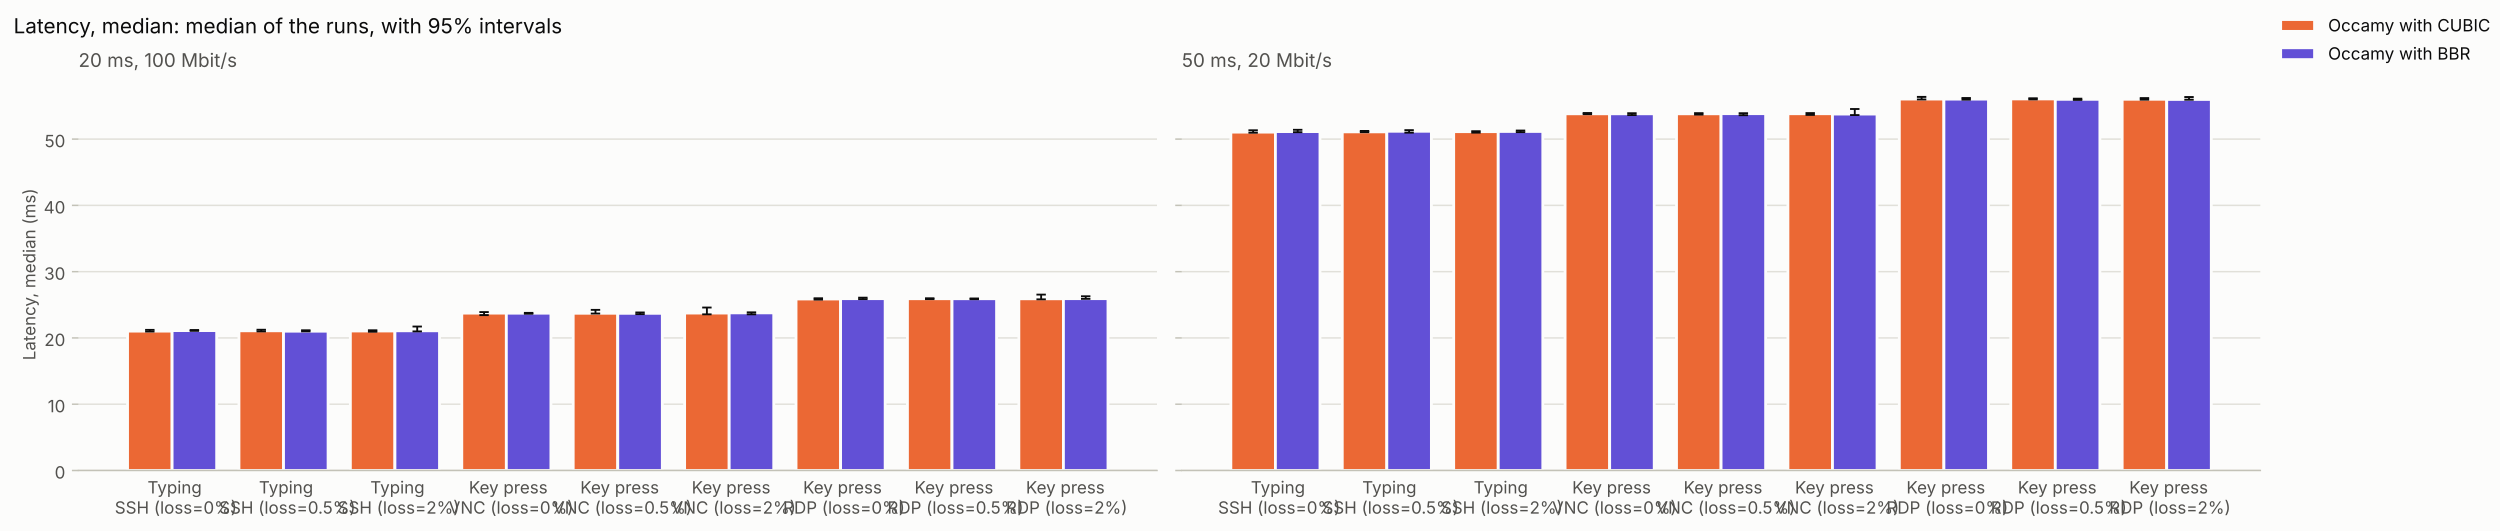
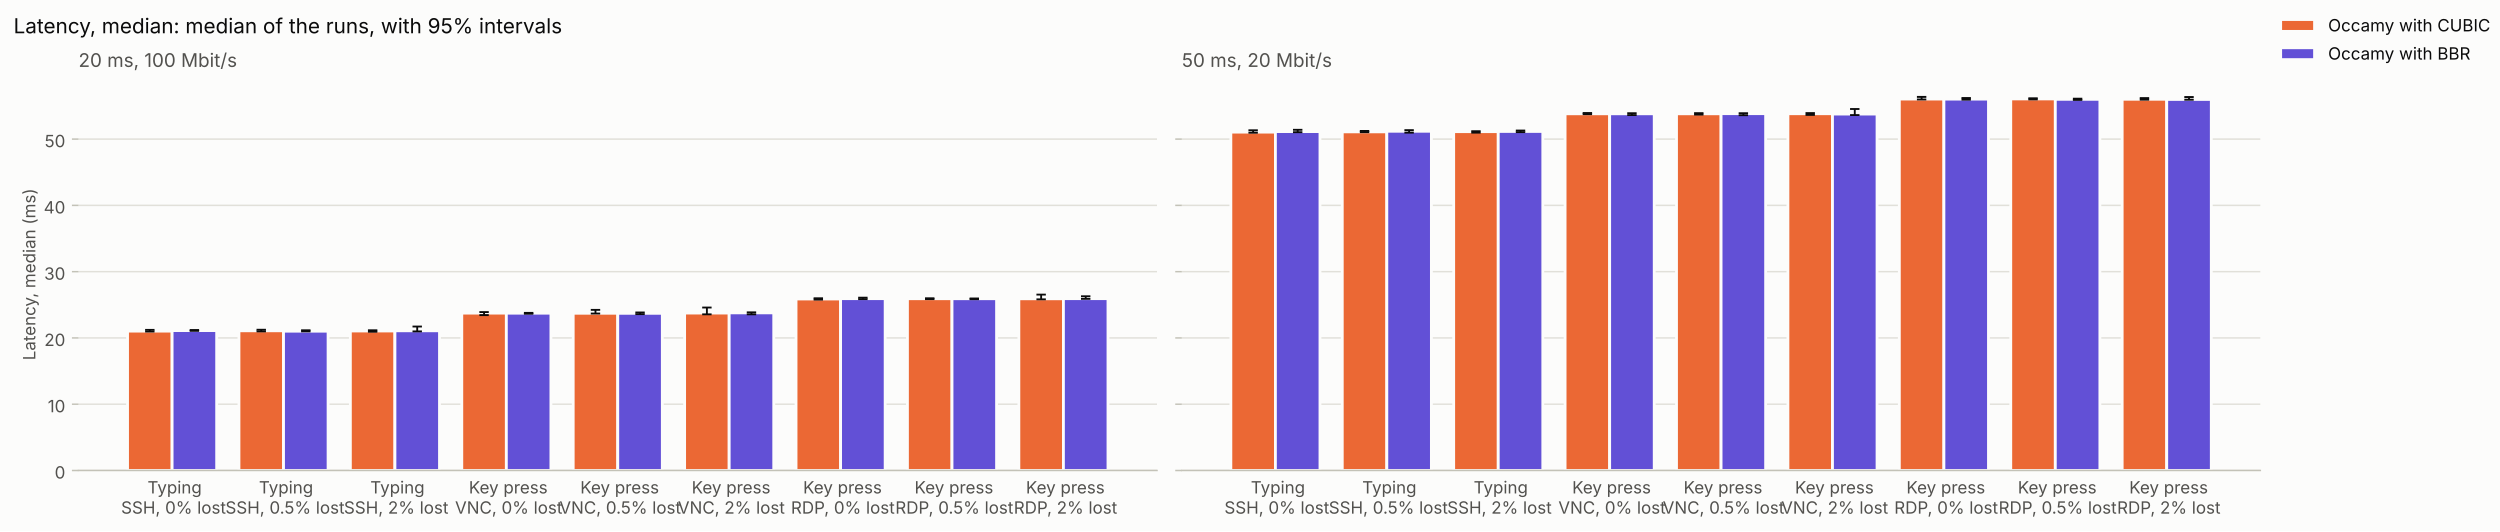
<svg xmlns="http://www.w3.org/2000/svg" xmlns:xlink="http://www.w3.org/1999/xlink" width="1327.5pt" height="282pt" viewBox="0 0 1327.5 282" version="1.1">
  <defs>
    <style type="text/css">*{stroke-linejoin: round; stroke-linecap: butt}</style>
  </defs>
  <g id="figure_1">
    <g id="patch_1">
      <path d="M -0 282  L 1327.5 282  L 1327.5 0  L -0 0  z " style="fill: #fcfcfb" />
    </g>
    <g id="axes_1">
      <g id="patch_2">
        <path d="M 41.692 249.826  L 614.373 249.826  L 614.373 41.535  L 41.692 41.535  z " style="fill: #fcfcfb" />
      </g>
      <g id="matplotlib.axis_1">
        <g id="xtick_1">
          <g id="line2d_1" />
          <g id="text_1">
            <text style="font-size: 9px; font-family: 'Inter', 'Helvetica Neue', 'Arial', 'DejaVu Sans', sans-serif; fill: #52514e" transform="translate(78.30098 262.0195)">Typing</text>
-             <text style="font-size: 9px; font-family: 'Inter', 'Helvetica Neue', 'Arial', 'DejaVu Sans', sans-serif; fill: #52514e" transform="translate(60.94012 272.7565)">SSH (loss=0%)</text>
+             <text style="font-size: 9px; font-family: 'Inter', 'Helvetica Neue', 'Arial', 'DejaVu Sans', sans-serif; fill: #52514e" transform="translate(64.30247 272.7565)">SSH, 0% lost</text>
          </g>
        </g>
        <g id="xtick_2">
          <g id="line2d_2" />
          <g id="text_2">
            <text style="font-size: 9px; font-family: 'Inter', 'Helvetica Neue', 'Arial', 'DejaVu Sans', sans-serif; fill: #52514e" transform="translate(137.4622 262.0195)">Typing</text>
-             <text style="font-size: 9px; font-family: 'Inter', 'Helvetica Neue', 'Arial', 'DejaVu Sans', sans-serif; fill: #52514e" transform="translate(116.3488 272.7565)">SSH (loss=0.5%)</text>
+             <text style="font-size: 9px; font-family: 'Inter', 'Helvetica Neue', 'Arial', 'DejaVu Sans', sans-serif; fill: #52514e" transform="translate(119.7111 272.7565)">SSH, 0.5% lost</text>
          </g>
        </g>
        <g id="xtick_3">
          <g id="line2d_3" />
          <g id="text_3">
            <text style="font-size: 9px; font-family: 'Inter', 'Helvetica Neue', 'Arial', 'DejaVu Sans', sans-serif; fill: #52514e" transform="translate(196.6234 262.0195)">Typing</text>
-             <text style="font-size: 9px; font-family: 'Inter', 'Helvetica Neue', 'Arial', 'DejaVu Sans', sans-serif; fill: #52514e" transform="translate(179.2626 272.7565)">SSH (loss=2%)</text>
+             <text style="font-size: 9px; font-family: 'Inter', 'Helvetica Neue', 'Arial', 'DejaVu Sans', sans-serif; fill: #52514e" transform="translate(182.6249 272.7565)">SSH, 2% lost</text>
          </g>
        </g>
        <g id="xtick_4">
          <g id="line2d_4" />
          <g id="text_4">
            <text style="font-size: 9px; font-family: 'Inter', 'Helvetica Neue', 'Arial', 'DejaVu Sans', sans-serif; fill: #52514e" transform="translate(248.9496 262.0195)">Key press</text>
-             <text style="font-size: 9px; font-family: 'Inter', 'Helvetica Neue', 'Arial', 'DejaVu Sans', sans-serif; fill: #52514e" transform="translate(238.2572 272.7565)">VNC (loss=0%)</text>
+             <text style="font-size: 9px; font-family: 'Inter', 'Helvetica Neue', 'Arial', 'DejaVu Sans', sans-serif; fill: #52514e" transform="translate(241.6195 272.7565)">VNC, 0% lost</text>
          </g>
        </g>
        <g id="xtick_5">
          <g id="line2d_5" />
          <g id="text_5">
            <text style="font-size: 9px; font-family: 'Inter', 'Helvetica Neue', 'Arial', 'DejaVu Sans', sans-serif; fill: #52514e" transform="translate(308.1108 262.0195)">Key press</text>
-             <text style="font-size: 9px; font-family: 'Inter', 'Helvetica Neue', 'Arial', 'DejaVu Sans', sans-serif; fill: #52514e" transform="translate(293.6658 272.7565)">VNC (loss=0.5%)</text>
+             <text style="font-size: 9px; font-family: 'Inter', 'Helvetica Neue', 'Arial', 'DejaVu Sans', sans-serif; fill: #52514e" transform="translate(297.0281 272.7565)">VNC, 0.5% lost</text>
          </g>
        </g>
        <g id="xtick_6">
          <g id="line2d_6" />
          <g id="text_6">
            <text style="font-size: 9px; font-family: 'Inter', 'Helvetica Neue', 'Arial', 'DejaVu Sans', sans-serif; fill: #52514e" transform="translate(367.272 262.0195)">Key press</text>
-             <text style="font-size: 9px; font-family: 'Inter', 'Helvetica Neue', 'Arial', 'DejaVu Sans', sans-serif; fill: #52514e" transform="translate(356.5796 272.7565)">VNC (loss=2%)</text>
+             <text style="font-size: 9px; font-family: 'Inter', 'Helvetica Neue', 'Arial', 'DejaVu Sans', sans-serif; fill: #52514e" transform="translate(359.942 272.7565)">VNC, 2% lost</text>
          </g>
        </g>
        <g id="xtick_7">
          <g id="line2d_7" />
          <g id="text_7">
            <text style="font-size: 9px; font-family: 'Inter', 'Helvetica Neue', 'Arial', 'DejaVu Sans', sans-serif; fill: #52514e" transform="translate(426.4333 262.0195)">Key press</text>
-             <text style="font-size: 9px; font-family: 'Inter', 'Helvetica Neue', 'Arial', 'DejaVu Sans', sans-serif; fill: #52514e" transform="translate(415.8217 272.7565)">RDP (loss=0%)</text>
+             <text style="font-size: 9px; font-family: 'Inter', 'Helvetica Neue', 'Arial', 'DejaVu Sans', sans-serif; fill: #52514e" transform="translate(419.9898 272.7565)">RDP, 0% lost</text>
          </g>
        </g>
        <g id="xtick_8">
          <g id="line2d_8" />
          <g id="text_8">
            <text style="font-size: 9px; font-family: 'Inter', 'Helvetica Neue', 'Arial', 'DejaVu Sans', sans-serif; fill: #52514e" transform="translate(485.5945 262.0195)">Key press</text>
-             <text style="font-size: 9px; font-family: 'Inter', 'Helvetica Neue', 'Arial', 'DejaVu Sans', sans-serif; fill: #52514e" transform="translate(471.2303 272.7565)">RDP (loss=0.5%)</text>
+             <text style="font-size: 9px; font-family: 'Inter', 'Helvetica Neue', 'Arial', 'DejaVu Sans', sans-serif; fill: #52514e" transform="translate(475.3985 272.7565)">RDP, 0.5% lost</text>
          </g>
        </g>
        <g id="xtick_9">
          <g id="line2d_9" />
          <g id="text_9">
            <text style="font-size: 9px; font-family: 'Inter', 'Helvetica Neue', 'Arial', 'DejaVu Sans', sans-serif; fill: #52514e" transform="translate(544.7557 262.0195)">Key press</text>
-             <text style="font-size: 9px; font-family: 'Inter', 'Helvetica Neue', 'Arial', 'DejaVu Sans', sans-serif; fill: #52514e" transform="translate(534.1441 272.7565)">RDP (loss=2%)</text>
+             <text style="font-size: 9px; font-family: 'Inter', 'Helvetica Neue', 'Arial', 'DejaVu Sans', sans-serif; fill: #52514e" transform="translate(538.3123 272.7565)">RDP, 2% lost</text>
          </g>
        </g>
      </g>
      <g id="matplotlib.axis_2">
        <g id="ytick_1">
          <g id="line2d_10">
            <path d="M 41.692 249.826  L 614.373 249.826  " clip-path="url(#p6389ec6986)" style="fill: none; stroke: #e1e0d9; stroke-width: 0.8; stroke-linecap: square" />
          </g>
          <g id="line2d_11">
            <defs>
              <path id="m2011673c38" d="M 0 0  L -3.5 0  " style="stroke: #c3c2b7; stroke-width: 0.8" />
            </defs>
            <g>
              <use xlink:href="#m2011673c38" x="41.692" y="249.826" style="fill: #c3c2b7; stroke: #c3c2b7; stroke-width: 0.8" />
            </g>
          </g>
          <g id="text_10">
            <text style="font-size: 9px; font-family: 'Inter', 'Helvetica Neue', 'Arial', 'DejaVu Sans', sans-serif; text-anchor: end; fill: #52514e" x="34.692" y="254.11" transform="rotate(-0 34.69212 254.1095)">0</text>
          </g>
        </g>
        <g id="ytick_2">
          <g id="line2d_12">
            <path d="M 41.692 214.634  L 614.373 214.634  " clip-path="url(#p6389ec6986)" style="fill: none; stroke: #e1e0d9; stroke-width: 0.8; stroke-linecap: square" />
          </g>
          <g id="line2d_13">
            <g>
              <use xlink:href="#m2011673c38" x="41.692" y="214.634" style="fill: #c3c2b7; stroke: #c3c2b7; stroke-width: 0.8" />
            </g>
          </g>
          <g id="text_11">
            <text style="font-size: 9px; font-family: 'Inter', 'Helvetica Neue', 'Arial', 'DejaVu Sans', sans-serif; text-anchor: end; fill: #52514e" x="34.692" y="218.918" transform="rotate(-0 34.69212 218.9179)">10</text>
          </g>
        </g>
        <g id="ytick_3">
          <g id="line2d_14">
            <path d="M 41.692 179.442  L 614.373 179.442  " clip-path="url(#p6389ec6986)" style="fill: none; stroke: #e1e0d9; stroke-width: 0.8; stroke-linecap: square" />
          </g>
          <g id="line2d_15">
            <g>
              <use xlink:href="#m2011673c38" x="41.692" y="179.442" style="fill: #c3c2b7; stroke: #c3c2b7; stroke-width: 0.8" />
            </g>
          </g>
          <g id="text_12">
            <text style="font-size: 9px; font-family: 'Inter', 'Helvetica Neue', 'Arial', 'DejaVu Sans', sans-serif; text-anchor: end; fill: #52514e" x="34.692" y="183.726" transform="rotate(-0 34.69212 183.7263)">20</text>
          </g>
        </g>
        <g id="ytick_4">
          <g id="line2d_16">
            <path d="M 41.692 144.251  L 614.373 144.251  " clip-path="url(#p6389ec6986)" style="fill: none; stroke: #e1e0d9; stroke-width: 0.8; stroke-linecap: square" />
          </g>
          <g id="line2d_17">
            <g>
              <use xlink:href="#m2011673c38" x="41.692" y="144.251" style="fill: #c3c2b7; stroke: #c3c2b7; stroke-width: 0.8" />
            </g>
          </g>
          <g id="text_13">
            <text style="font-size: 9px; font-family: 'Inter', 'Helvetica Neue', 'Arial', 'DejaVu Sans', sans-serif; text-anchor: end; fill: #52514e" x="34.692" y="148.535" transform="rotate(-0 34.69212 148.5348)">30</text>
          </g>
        </g>
        <g id="ytick_5">
          <g id="line2d_18">
            <path d="M 41.692 109.059  L 614.373 109.059  " clip-path="url(#p6389ec6986)" style="fill: none; stroke: #e1e0d9; stroke-width: 0.8; stroke-linecap: square" />
          </g>
          <g id="line2d_19">
            <g>
              <use xlink:href="#m2011673c38" x="41.692" y="109.059" style="fill: #c3c2b7; stroke: #c3c2b7; stroke-width: 0.8" />
            </g>
          </g>
          <g id="text_14">
            <text style="font-size: 9px; font-family: 'Inter', 'Helvetica Neue', 'Arial', 'DejaVu Sans', sans-serif; text-anchor: end; fill: #52514e" x="34.692" y="113.343" transform="rotate(-0 34.69212 113.3432)">40</text>
          </g>
        </g>
        <g id="ytick_6">
          <g id="line2d_20">
            <path d="M 41.692 73.868  L 614.373 73.868  " clip-path="url(#p6389ec6986)" style="fill: none; stroke: #e1e0d9; stroke-width: 0.8; stroke-linecap: square" />
          </g>
          <g id="line2d_21">
            <g>
              <use xlink:href="#m2011673c38" x="41.692" y="73.868" style="fill: #c3c2b7; stroke: #c3c2b7; stroke-width: 0.8" />
            </g>
          </g>
          <g id="text_15">
            <text style="font-size: 9px; font-family: 'Inter', 'Helvetica Neue', 'Arial', 'DejaVu Sans', sans-serif; text-anchor: end; fill: #52514e" x="34.692" y="78.152" transform="rotate(-0 34.69212 78.15158)">50</text>
          </g>
        </g>
        <g id="text_16">
          <text style="font-size: 9px; font-family: 'Inter', 'Helvetica Neue', 'Arial', 'DejaVu Sans', sans-serif; text-anchor: middle; fill: #52514e" x="18.768" y="145.68" transform="rotate(-90 18.76824 145.6805)">Latency, median (ms)</text>
        </g>
      </g>
      <g id="patch_3">
        <path d="M 67.723 249.826  L 91.388 249.826  L 91.388 175.818  L 67.723 175.818  z " clip-path="url(#p6389ec6986)" style="fill: #eb6834; stroke: #fcfcfb; stroke-width: 1.5; stroke-linejoin: miter" />
      </g>
      <g id="patch_4">
        <path d="M 126.884 249.826  L 150.549 249.826  L 150.549 175.659  L 126.884 175.659  z " clip-path="url(#p6389ec6986)" style="fill: #eb6834; stroke: #fcfcfb; stroke-width: 1.5; stroke-linejoin: miter" />
      </g>
      <g id="patch_5">
        <path d="M 186.046 249.826  L 209.71 249.826  L 209.71 175.738  L 186.046 175.738  z " clip-path="url(#p6389ec6986)" style="fill: #eb6834; stroke: #fcfcfb; stroke-width: 1.5; stroke-linejoin: miter" />
      </g>
      <g id="patch_6">
        <path d="M 245.207 249.826  L 268.871 249.826  L 268.871 166.261  L 245.207 166.261  z " clip-path="url(#p6389ec6986)" style="fill: #eb6834; stroke: #fcfcfb; stroke-width: 1.5; stroke-linejoin: miter" />
      </g>
      <g id="patch_7">
        <path d="M 304.368 249.826  L 328.032 249.826  L 328.032 166.346  L 304.368 166.346  z " clip-path="url(#p6389ec6986)" style="fill: #eb6834; stroke: #fcfcfb; stroke-width: 1.5; stroke-linejoin: miter" />
      </g>
      <g id="patch_8">
        <path d="M 363.529 249.826  L 387.194 249.826  L 387.194 166.217  L 363.529 166.217  z " clip-path="url(#p6389ec6986)" style="fill: #eb6834; stroke: #fcfcfb; stroke-width: 1.5; stroke-linejoin: miter" />
      </g>
      <g id="patch_9">
        <path d="M 422.69 249.826  L 446.355 249.826  L 446.355 158.774  L 422.69 158.774  z " clip-path="url(#p6389ec6986)" style="fill: #eb6834; stroke: #fcfcfb; stroke-width: 1.5; stroke-linejoin: miter" />
      </g>
      <g id="patch_10">
        <path d="M 481.852 249.826  L 505.516 249.826  L 505.516 158.619  L 481.852 158.619  z " clip-path="url(#p6389ec6986)" style="fill: #eb6834; stroke: #fcfcfb; stroke-width: 1.5; stroke-linejoin: miter" />
      </g>
      <g id="patch_11">
        <path d="M 541.013 249.826  L 564.677 249.826  L 564.677 158.648  L 541.013 158.648  z " clip-path="url(#p6389ec6986)" style="fill: #eb6834; stroke: #fcfcfb; stroke-width: 1.5; stroke-linejoin: miter" />
      </g>
      <g id="patch_12">
        <path d="M 91.388 249.826  L 115.052 249.826  L 115.052 175.543  L 91.388 175.543  z " clip-path="url(#p6389ec6986)" style="fill: #6250d6; stroke: #fcfcfb; stroke-width: 1.5; stroke-linejoin: miter" />
      </g>
      <g id="patch_13">
        <path d="M 150.549 249.826  L 174.213 249.826  L 174.213 175.862  L 150.549 175.862  z " clip-path="url(#p6389ec6986)" style="fill: #6250d6; stroke: #fcfcfb; stroke-width: 1.5; stroke-linejoin: miter" />
      </g>
      <g id="patch_14">
        <path d="M 209.71 249.826  L 233.374 249.826  L 233.374 175.649  L 209.71 175.649  z " clip-path="url(#p6389ec6986)" style="fill: #6250d6; stroke: #fcfcfb; stroke-width: 1.5; stroke-linejoin: miter" />
      </g>
      <g id="patch_15">
        <path d="M 268.871 249.826  L 292.536 249.826  L 292.536 166.297  L 268.871 166.297  z " clip-path="url(#p6389ec6986)" style="fill: #6250d6; stroke: #fcfcfb; stroke-width: 1.5; stroke-linejoin: miter" />
      </g>
      <g id="patch_16">
        <path d="M 328.032 249.826  L 351.697 249.826  L 351.697 166.383  L 328.032 166.383  z " clip-path="url(#p6389ec6986)" style="fill: #6250d6; stroke: #fcfcfb; stroke-width: 1.5; stroke-linejoin: miter" />
      </g>
      <g id="patch_17">
        <path d="M 387.194 249.826  L 410.858 249.826  L 410.858 166.121  L 387.194 166.121  z " clip-path="url(#p6389ec6986)" style="fill: #6250d6; stroke: #fcfcfb; stroke-width: 1.5; stroke-linejoin: miter" />
      </g>
      <g id="patch_18">
        <path d="M 446.355 249.826  L 470.019 249.826  L 470.019 158.6  L 446.355 158.6  z " clip-path="url(#p6389ec6986)" style="fill: #6250d6; stroke: #fcfcfb; stroke-width: 1.5; stroke-linejoin: miter" />
      </g>
      <g id="patch_19">
        <path d="M 505.516 249.826  L 529.181 249.826  L 529.181 158.618  L 505.516 158.618  z " clip-path="url(#p6389ec6986)" style="fill: #6250d6; stroke: #fcfcfb; stroke-width: 1.5; stroke-linejoin: miter" />
      </g>
      <g id="patch_20">
        <path d="M 564.677 249.826  L 588.342 249.826  L 588.342 158.579  L 564.677 158.579  z " clip-path="url(#p6389ec6986)" style="fill: #6250d6; stroke: #fcfcfb; stroke-width: 1.5; stroke-linejoin: miter" />
      </g>
      <g id="LineCollection_1">
        <path d="M 79.555 176.043  L 79.555 175.149  " clip-path="url(#p6389ec6986)" style="fill: none; stroke: #0b0b0b" />
        <path d="M 138.717 175.958  L 138.717 175.096  " clip-path="url(#p6389ec6986)" style="fill: none; stroke: #0b0b0b" />
        <path d="M 197.878 176.162  L 197.878 175.374  " clip-path="url(#p6389ec6986)" style="fill: none; stroke: #0b0b0b" />
        <path d="M 257.039 167.319  L 257.039 165.697  " clip-path="url(#p6389ec6986)" style="fill: none; stroke: #0b0b0b" />
        <path d="M 316.2 166.492  L 316.2 164.549  " clip-path="url(#p6389ec6986)" style="fill: none; stroke: #0b0b0b" />
        <path d="M 375.361 166.907  L 375.361 163.296  " clip-path="url(#p6389ec6986)" style="fill: none; stroke: #0b0b0b" />
        <path d="M 434.523 159.066  L 434.523 158.384  " clip-path="url(#p6389ec6986)" style="fill: none; stroke: #0b0b0b" />
        <path d="M 493.684 158.838  L 493.684 158.391  " clip-path="url(#p6389ec6986)" style="fill: none; stroke: #0b0b0b" />
        <path d="M 552.845 158.933  L 552.845 156.424  " clip-path="url(#p6389ec6986)" style="fill: none; stroke: #0b0b0b" />
      </g>
      <g id="line2d_22">
        <defs>
          <path id="m26b98d7af4" d="M 2.5 0  L -2.5 -0  " style="stroke: #0b0b0b" />
        </defs>
        <g clip-path="url(#p6389ec6986)">
          <use xlink:href="#m26b98d7af4" x="79.555" y="176.043" style="fill: #1f77b4; stroke: #0b0b0b" />
          <use xlink:href="#m26b98d7af4" x="138.717" y="175.958" style="fill: #1f77b4; stroke: #0b0b0b" />
          <use xlink:href="#m26b98d7af4" x="197.878" y="176.162" style="fill: #1f77b4; stroke: #0b0b0b" />
          <use xlink:href="#m26b98d7af4" x="257.039" y="167.319" style="fill: #1f77b4; stroke: #0b0b0b" />
          <use xlink:href="#m26b98d7af4" x="316.2" y="166.492" style="fill: #1f77b4; stroke: #0b0b0b" />
          <use xlink:href="#m26b98d7af4" x="375.361" y="166.907" style="fill: #1f77b4; stroke: #0b0b0b" />
          <use xlink:href="#m26b98d7af4" x="434.523" y="159.066" style="fill: #1f77b4; stroke: #0b0b0b" />
          <use xlink:href="#m26b98d7af4" x="493.684" y="158.838" style="fill: #1f77b4; stroke: #0b0b0b" />
          <use xlink:href="#m26b98d7af4" x="552.845" y="158.933" style="fill: #1f77b4; stroke: #0b0b0b" />
        </g>
      </g>
      <g id="line2d_23">
        <g clip-path="url(#p6389ec6986)">
          <use xlink:href="#m26b98d7af4" x="79.555" y="175.149" style="fill: #1f77b4; stroke: #0b0b0b" />
          <use xlink:href="#m26b98d7af4" x="138.717" y="175.096" style="fill: #1f77b4; stroke: #0b0b0b" />
          <use xlink:href="#m26b98d7af4" x="197.878" y="175.374" style="fill: #1f77b4; stroke: #0b0b0b" />
          <use xlink:href="#m26b98d7af4" x="257.039" y="165.697" style="fill: #1f77b4; stroke: #0b0b0b" />
          <use xlink:href="#m26b98d7af4" x="316.2" y="164.549" style="fill: #1f77b4; stroke: #0b0b0b" />
          <use xlink:href="#m26b98d7af4" x="375.361" y="163.296" style="fill: #1f77b4; stroke: #0b0b0b" />
          <use xlink:href="#m26b98d7af4" x="434.523" y="158.384" style="fill: #1f77b4; stroke: #0b0b0b" />
          <use xlink:href="#m26b98d7af4" x="493.684" y="158.391" style="fill: #1f77b4; stroke: #0b0b0b" />
          <use xlink:href="#m26b98d7af4" x="552.845" y="156.424" style="fill: #1f77b4; stroke: #0b0b0b" />
        </g>
      </g>
      <g id="LineCollection_2">
        <path d="M 103.22 175.698  L 103.22 175.24  " clip-path="url(#p6389ec6986)" style="fill: none; stroke: #0b0b0b" />
        <path d="M 162.381 175.979  L 162.381 175.371  " clip-path="url(#p6389ec6986)" style="fill: none; stroke: #0b0b0b" />
        <path d="M 221.542 175.976  L 221.542 173.393  " clip-path="url(#p6389ec6986)" style="fill: none; stroke: #0b0b0b" />
        <path d="M 280.703 166.601  L 280.703 166.119  " clip-path="url(#p6389ec6986)" style="fill: none; stroke: #0b0b0b" />
        <path d="M 339.865 166.805  L 339.865 165.908  " clip-path="url(#p6389ec6986)" style="fill: none; stroke: #0b0b0b" />
        <path d="M 399.026 166.914  L 399.026 165.869  " clip-path="url(#p6389ec6986)" style="fill: none; stroke: #0b0b0b" />
        <path d="M 458.187 158.852  L 458.187 158.074  " clip-path="url(#p6389ec6986)" style="fill: none; stroke: #0b0b0b" />
        <path d="M 517.348 158.862  L 517.348 158.472  " clip-path="url(#p6389ec6986)" style="fill: none; stroke: #0b0b0b" />
        <path d="M 576.51 158.711  L 576.51 157.328  " clip-path="url(#p6389ec6986)" style="fill: none; stroke: #0b0b0b" />
      </g>
      <g id="line2d_24">
        <g clip-path="url(#p6389ec6986)">
          <use xlink:href="#m26b98d7af4" x="103.22" y="175.698" style="fill: #1f77b4; stroke: #0b0b0b" />
          <use xlink:href="#m26b98d7af4" x="162.381" y="175.979" style="fill: #1f77b4; stroke: #0b0b0b" />
          <use xlink:href="#m26b98d7af4" x="221.542" y="175.976" style="fill: #1f77b4; stroke: #0b0b0b" />
          <use xlink:href="#m26b98d7af4" x="280.703" y="166.601" style="fill: #1f77b4; stroke: #0b0b0b" />
          <use xlink:href="#m26b98d7af4" x="339.865" y="166.805" style="fill: #1f77b4; stroke: #0b0b0b" />
          <use xlink:href="#m26b98d7af4" x="399.026" y="166.914" style="fill: #1f77b4; stroke: #0b0b0b" />
          <use xlink:href="#m26b98d7af4" x="458.187" y="158.852" style="fill: #1f77b4; stroke: #0b0b0b" />
          <use xlink:href="#m26b98d7af4" x="517.348" y="158.862" style="fill: #1f77b4; stroke: #0b0b0b" />
          <use xlink:href="#m26b98d7af4" x="576.51" y="158.711" style="fill: #1f77b4; stroke: #0b0b0b" />
        </g>
      </g>
      <g id="line2d_25">
        <g clip-path="url(#p6389ec6986)">
          <use xlink:href="#m26b98d7af4" x="103.22" y="175.24" style="fill: #1f77b4; stroke: #0b0b0b" />
          <use xlink:href="#m26b98d7af4" x="162.381" y="175.371" style="fill: #1f77b4; stroke: #0b0b0b" />
          <use xlink:href="#m26b98d7af4" x="221.542" y="173.393" style="fill: #1f77b4; stroke: #0b0b0b" />
          <use xlink:href="#m26b98d7af4" x="280.703" y="166.119" style="fill: #1f77b4; stroke: #0b0b0b" />
          <use xlink:href="#m26b98d7af4" x="339.865" y="165.908" style="fill: #1f77b4; stroke: #0b0b0b" />
          <use xlink:href="#m26b98d7af4" x="399.026" y="165.869" style="fill: #1f77b4; stroke: #0b0b0b" />
          <use xlink:href="#m26b98d7af4" x="458.187" y="158.074" style="fill: #1f77b4; stroke: #0b0b0b" />
          <use xlink:href="#m26b98d7af4" x="517.348" y="158.472" style="fill: #1f77b4; stroke: #0b0b0b" />
          <use xlink:href="#m26b98d7af4" x="576.51" y="157.328" style="fill: #1f77b4; stroke: #0b0b0b" />
        </g>
      </g>
      <g id="patch_21">
        <path d="M 41.692 249.826  L 614.373 249.826  " style="fill: none; stroke: #c3c2b7; stroke-width: 0.8; stroke-linejoin: miter; stroke-linecap: square" />
      </g>
      <g id="text_17">
        <text style="font-size: 10px; font-family: 'Inter', 'Helvetica Neue', 'Arial', 'DejaVu Sans', sans-serif; text-anchor: start; fill: #52514e" x="41.692" y="35.535" transform="rotate(-0 41.69212 35.53548)">20 ms, 100 Mbit/s</text>
      </g>
    </g>
    <g id="axes_2">
      <g id="patch_22">
        <path d="M 627.549 249.826  L 1200.229 249.826  L 1200.229 41.535  L 627.549 41.535  z " style="fill: #fcfcfb" />
      </g>
      <g id="matplotlib.axis_3">
        <g id="xtick_10">
          <g id="line2d_26" />
          <g id="text_18">
            <text style="font-size: 9px; font-family: 'Inter', 'Helvetica Neue', 'Arial', 'DejaVu Sans', sans-serif; fill: #52514e" transform="translate(664.1576 262.0195)">Typing</text>
-             <text style="font-size: 9px; font-family: 'Inter', 'Helvetica Neue', 'Arial', 'DejaVu Sans', sans-serif; fill: #52514e" transform="translate(646.7968 272.7565)">SSH (loss=0%)</text>
+             <text style="font-size: 9px; font-family: 'Inter', 'Helvetica Neue', 'Arial', 'DejaVu Sans', sans-serif; fill: #52514e" transform="translate(650.1591 272.7565)">SSH, 0% lost</text>
          </g>
        </g>
        <g id="xtick_11">
          <g id="line2d_27" />
          <g id="text_19">
            <text style="font-size: 9px; font-family: 'Inter', 'Helvetica Neue', 'Arial', 'DejaVu Sans', sans-serif; fill: #52514e" transform="translate(723.3189 262.0195)">Typing</text>
-             <text style="font-size: 9px; font-family: 'Inter', 'Helvetica Neue', 'Arial', 'DejaVu Sans', sans-serif; fill: #52514e" transform="translate(702.2054 272.7565)">SSH (loss=0.5%)</text>
+             <text style="font-size: 9px; font-family: 'Inter', 'Helvetica Neue', 'Arial', 'DejaVu Sans', sans-serif; fill: #52514e" transform="translate(705.5678 272.7565)">SSH, 0.5% lost</text>
          </g>
        </g>
        <g id="xtick_12">
          <g id="line2d_28" />
          <g id="text_20">
            <text style="font-size: 9px; font-family: 'Inter', 'Helvetica Neue', 'Arial', 'DejaVu Sans', sans-serif; fill: #52514e" transform="translate(782.4801 262.0195)">Typing</text>
-             <text style="font-size: 9px; font-family: 'Inter', 'Helvetica Neue', 'Arial', 'DejaVu Sans', sans-serif; fill: #52514e" transform="translate(765.1192 272.7565)">SSH (loss=2%)</text>
+             <text style="font-size: 9px; font-family: 'Inter', 'Helvetica Neue', 'Arial', 'DejaVu Sans', sans-serif; fill: #52514e" transform="translate(768.4816 272.7565)">SSH, 2% lost</text>
          </g>
        </g>
        <g id="xtick_13">
          <g id="line2d_29" />
          <g id="text_21">
            <text style="font-size: 9px; font-family: 'Inter', 'Helvetica Neue', 'Arial', 'DejaVu Sans', sans-serif; fill: #52514e" transform="translate(834.8062 262.0195)">Key press</text>
-             <text style="font-size: 9px; font-family: 'Inter', 'Helvetica Neue', 'Arial', 'DejaVu Sans', sans-serif; fill: #52514e" transform="translate(824.1138 272.7565)">VNC (loss=0%)</text>
+             <text style="font-size: 9px; font-family: 'Inter', 'Helvetica Neue', 'Arial', 'DejaVu Sans', sans-serif; fill: #52514e" transform="translate(827.4762 272.7565)">VNC, 0% lost</text>
          </g>
        </g>
        <g id="xtick_14">
          <g id="line2d_30" />
          <g id="text_22">
            <text style="font-size: 9px; font-family: 'Inter', 'Helvetica Neue', 'Arial', 'DejaVu Sans', sans-serif; fill: #52514e" transform="translate(893.9675 262.0195)">Key press</text>
-             <text style="font-size: 9px; font-family: 'Inter', 'Helvetica Neue', 'Arial', 'DejaVu Sans', sans-serif; fill: #52514e" transform="translate(879.5225 272.7565)">VNC (loss=0.5%)</text>
+             <text style="font-size: 9px; font-family: 'Inter', 'Helvetica Neue', 'Arial', 'DejaVu Sans', sans-serif; fill: #52514e" transform="translate(882.8848 272.7565)">VNC, 0.5% lost</text>
          </g>
        </g>
        <g id="xtick_15">
          <g id="line2d_31" />
          <g id="text_23">
            <text style="font-size: 9px; font-family: 'Inter', 'Helvetica Neue', 'Arial', 'DejaVu Sans', sans-serif; fill: #52514e" transform="translate(953.1287 262.0195)">Key press</text>
-             <text style="font-size: 9px; font-family: 'Inter', 'Helvetica Neue', 'Arial', 'DejaVu Sans', sans-serif; fill: #52514e" transform="translate(942.4363 272.7565)">VNC (loss=2%)</text>
+             <text style="font-size: 9px; font-family: 'Inter', 'Helvetica Neue', 'Arial', 'DejaVu Sans', sans-serif; fill: #52514e" transform="translate(945.7986 272.7565)">VNC, 2% lost</text>
          </g>
        </g>
        <g id="xtick_16">
          <g id="line2d_32" />
          <g id="text_24">
            <text style="font-size: 9px; font-family: 'Inter', 'Helvetica Neue', 'Arial', 'DejaVu Sans', sans-serif; fill: #52514e" transform="translate(1012.29 262.0195)">Key press</text>
-             <text style="font-size: 9px; font-family: 'Inter', 'Helvetica Neue', 'Arial', 'DejaVu Sans', sans-serif; fill: #52514e" transform="translate(1001.678 272.7565)">RDP (loss=0%)</text>
+             <text style="font-size: 9px; font-family: 'Inter', 'Helvetica Neue', 'Arial', 'DejaVu Sans', sans-serif; fill: #52514e" transform="translate(1005.846 272.7565)">RDP, 0% lost</text>
          </g>
        </g>
        <g id="xtick_17">
          <g id="line2d_33" />
          <g id="text_25">
            <text style="font-size: 9px; font-family: 'Inter', 'Helvetica Neue', 'Arial', 'DejaVu Sans', sans-serif; fill: #52514e" transform="translate(1071.451 262.0195)">Key press</text>
-             <text style="font-size: 9px; font-family: 'Inter', 'Helvetica Neue', 'Arial', 'DejaVu Sans', sans-serif; fill: #52514e" transform="translate(1057.087 272.7565)">RDP (loss=0.5%)</text>
+             <text style="font-size: 9px; font-family: 'Inter', 'Helvetica Neue', 'Arial', 'DejaVu Sans', sans-serif; fill: #52514e" transform="translate(1061.255 272.7565)">RDP, 0.5% lost</text>
          </g>
        </g>
        <g id="xtick_18">
          <g id="line2d_34" />
          <g id="text_26">
            <text style="font-size: 9px; font-family: 'Inter', 'Helvetica Neue', 'Arial', 'DejaVu Sans', sans-serif; fill: #52514e" transform="translate(1130.612 262.0195)">Key press</text>
-             <text style="font-size: 9px; font-family: 'Inter', 'Helvetica Neue', 'Arial', 'DejaVu Sans', sans-serif; fill: #52514e" transform="translate(1120.001 272.7565)">RDP (loss=2%)</text>
+             <text style="font-size: 9px; font-family: 'Inter', 'Helvetica Neue', 'Arial', 'DejaVu Sans', sans-serif; fill: #52514e" transform="translate(1124.169 272.7565)">RDP, 2% lost</text>
          </g>
        </g>
      </g>
      <g id="matplotlib.axis_4">
        <g id="ytick_7">
          <g id="line2d_35">
            <path d="M 627.549 249.826  L 1200.229 249.826  " clip-path="url(#p70ec94f7e2)" style="fill: none; stroke: #e1e0d9; stroke-width: 0.8; stroke-linecap: square" />
          </g>
          <g id="line2d_36">
            <g>
              <use xlink:href="#m2011673c38" x="627.549" y="249.826" style="fill: #c3c2b7; stroke: #c3c2b7; stroke-width: 0.8" />
            </g>
          </g>
        </g>
        <g id="ytick_8">
          <g id="line2d_37">
            <path d="M 627.549 214.634  L 1200.229 214.634  " clip-path="url(#p70ec94f7e2)" style="fill: none; stroke: #e1e0d9; stroke-width: 0.8; stroke-linecap: square" />
          </g>
          <g id="line2d_38">
            <g>
              <use xlink:href="#m2011673c38" x="627.549" y="214.634" style="fill: #c3c2b7; stroke: #c3c2b7; stroke-width: 0.8" />
            </g>
          </g>
        </g>
        <g id="ytick_9">
          <g id="line2d_39">
            <path d="M 627.549 179.442  L 1200.229 179.442  " clip-path="url(#p70ec94f7e2)" style="fill: none; stroke: #e1e0d9; stroke-width: 0.8; stroke-linecap: square" />
          </g>
          <g id="line2d_40">
            <g>
              <use xlink:href="#m2011673c38" x="627.549" y="179.442" style="fill: #c3c2b7; stroke: #c3c2b7; stroke-width: 0.8" />
            </g>
          </g>
        </g>
        <g id="ytick_10">
          <g id="line2d_41">
            <path d="M 627.549 144.251  L 1200.229 144.251  " clip-path="url(#p70ec94f7e2)" style="fill: none; stroke: #e1e0d9; stroke-width: 0.8; stroke-linecap: square" />
          </g>
          <g id="line2d_42">
            <g>
              <use xlink:href="#m2011673c38" x="627.549" y="144.251" style="fill: #c3c2b7; stroke: #c3c2b7; stroke-width: 0.8" />
            </g>
          </g>
        </g>
        <g id="ytick_11">
          <g id="line2d_43">
            <path d="M 627.549 109.059  L 1200.229 109.059  " clip-path="url(#p70ec94f7e2)" style="fill: none; stroke: #e1e0d9; stroke-width: 0.8; stroke-linecap: square" />
          </g>
          <g id="line2d_44">
            <g>
              <use xlink:href="#m2011673c38" x="627.549" y="109.059" style="fill: #c3c2b7; stroke: #c3c2b7; stroke-width: 0.8" />
            </g>
          </g>
        </g>
        <g id="ytick_12">
          <g id="line2d_45">
            <path d="M 627.549 73.868  L 1200.229 73.868  " clip-path="url(#p70ec94f7e2)" style="fill: none; stroke: #e1e0d9; stroke-width: 0.8; stroke-linecap: square" />
          </g>
          <g id="line2d_46">
            <g>
              <use xlink:href="#m2011673c38" x="627.549" y="73.868" style="fill: #c3c2b7; stroke: #c3c2b7; stroke-width: 0.8" />
            </g>
          </g>
        </g>
      </g>
      <g id="patch_23">
        <path d="M 653.58 249.826  L 677.244 249.826  L 677.244 70.158  L 653.58 70.158  z " clip-path="url(#p70ec94f7e2)" style="fill: #eb6834; stroke: #fcfcfb; stroke-width: 1.5; stroke-linejoin: miter" />
      </g>
      <g id="patch_24">
        <path d="M 712.741 249.826  L 736.405 249.826  L 736.405 70.028  L 712.741 70.028  z " clip-path="url(#p70ec94f7e2)" style="fill: #eb6834; stroke: #fcfcfb; stroke-width: 1.5; stroke-linejoin: miter" />
      </g>
      <g id="patch_25">
        <path d="M 771.902 249.826  L 795.567 249.826  L 795.567 69.907  L 771.902 69.907  z " clip-path="url(#p70ec94f7e2)" style="fill: #eb6834; stroke: #fcfcfb; stroke-width: 1.5; stroke-linejoin: miter" />
      </g>
      <g id="patch_26">
        <path d="M 831.063 249.826  L 854.728 249.826  L 854.728 60.421  L 831.063 60.421  z " clip-path="url(#p70ec94f7e2)" style="fill: #eb6834; stroke: #fcfcfb; stroke-width: 1.5; stroke-linejoin: miter" />
      </g>
      <g id="patch_27">
        <path d="M 890.225 249.826  L 913.889 249.826  L 913.889 60.435  L 890.225 60.435  z " clip-path="url(#p70ec94f7e2)" style="fill: #eb6834; stroke: #fcfcfb; stroke-width: 1.5; stroke-linejoin: miter" />
      </g>
      <g id="patch_28">
        <path d="M 949.386 249.826  L 973.05 249.826  L 973.05 60.375  L 949.386 60.375  z " clip-path="url(#p70ec94f7e2)" style="fill: #eb6834; stroke: #fcfcfb; stroke-width: 1.5; stroke-linejoin: miter" />
      </g>
      <g id="patch_29">
        <path d="M 1008.547 249.826  L 1032.212 249.826  L 1032.212 52.605  L 1008.547 52.605  z " clip-path="url(#p70ec94f7e2)" style="fill: #eb6834; stroke: #fcfcfb; stroke-width: 1.5; stroke-linejoin: miter" />
      </g>
      <g id="patch_30">
        <path d="M 1067.708 249.826  L 1091.373 249.826  L 1091.373 52.526  L 1067.708 52.526  z " clip-path="url(#p70ec94f7e2)" style="fill: #eb6834; stroke: #fcfcfb; stroke-width: 1.5; stroke-linejoin: miter" />
      </g>
      <g id="patch_31">
        <path d="M 1126.87 249.826  L 1150.534 249.826  L 1150.534 52.716  L 1126.87 52.716  z " clip-path="url(#p70ec94f7e2)" style="fill: #eb6834; stroke: #fcfcfb; stroke-width: 1.5; stroke-linejoin: miter" />
      </g>
      <g id="patch_32">
        <path d="M 677.244 249.826  L 700.909 249.826  L 700.909 69.87  L 677.244 69.87  z " clip-path="url(#p70ec94f7e2)" style="fill: #6250d6; stroke: #fcfcfb; stroke-width: 1.5; stroke-linejoin: miter" />
      </g>
      <g id="patch_33">
        <path d="M 736.405 249.826  L 760.07 249.826  L 760.07 69.704  L 736.405 69.704  z " clip-path="url(#p70ec94f7e2)" style="fill: #6250d6; stroke: #fcfcfb; stroke-width: 1.5; stroke-linejoin: miter" />
      </g>
      <g id="patch_34">
        <path d="M 795.567 249.826  L 819.231 249.826  L 819.231 69.799  L 795.567 69.799  z " clip-path="url(#p70ec94f7e2)" style="fill: #6250d6; stroke: #fcfcfb; stroke-width: 1.5; stroke-linejoin: miter" />
      </g>
      <g id="patch_35">
        <path d="M 854.728 249.826  L 878.392 249.826  L 878.392 60.407  L 854.728 60.407  z " clip-path="url(#p70ec94f7e2)" style="fill: #6250d6; stroke: #fcfcfb; stroke-width: 1.5; stroke-linejoin: miter" />
      </g>
      <g id="patch_36">
        <path d="M 913.889 249.826  L 937.554 249.826  L 937.554 60.363  L 913.889 60.363  z " clip-path="url(#p70ec94f7e2)" style="fill: #6250d6; stroke: #fcfcfb; stroke-width: 1.5; stroke-linejoin: miter" />
      </g>
      <g id="patch_37">
        <path d="M 973.05 249.826  L 996.715 249.826  L 996.715 60.574  L 973.05 60.574  z " clip-path="url(#p70ec94f7e2)" style="fill: #6250d6; stroke: #fcfcfb; stroke-width: 1.5; stroke-linejoin: miter" />
      </g>
      <g id="patch_38">
        <path d="M 1032.212 249.826  L 1055.876 249.826  L 1055.876 52.645  L 1032.212 52.645  z " clip-path="url(#p70ec94f7e2)" style="fill: #6250d6; stroke: #fcfcfb; stroke-width: 1.5; stroke-linejoin: miter" />
      </g>
      <g id="patch_39">
        <path d="M 1091.373 249.826  L 1115.037 249.826  L 1115.037 52.723  L 1091.373 52.723  z " clip-path="url(#p70ec94f7e2)" style="fill: #6250d6; stroke: #fcfcfb; stroke-width: 1.5; stroke-linejoin: miter" />
      </g>
      <g id="patch_40">
        <path d="M 1150.534 249.826  L 1174.198 249.826  L 1174.198 52.793  L 1150.534 52.793  z " clip-path="url(#p70ec94f7e2)" style="fill: #6250d6; stroke: #fcfcfb; stroke-width: 1.5; stroke-linejoin: miter" />
      </g>
      <g id="LineCollection_3">
        <path d="M 665.412 70.465  L 665.412 69.159  " clip-path="url(#p70ec94f7e2)" style="fill: none; stroke: #0b0b0b" />
        <path d="M 724.573 70.194  L 724.573 69.546  " clip-path="url(#p70ec94f7e2)" style="fill: none; stroke: #0b0b0b" />
        <path d="M 783.734 70.443  L 783.734 69.662  " clip-path="url(#p70ec94f7e2)" style="fill: none; stroke: #0b0b0b" />
        <path d="M 842.896 60.636  L 842.896 60.006  " clip-path="url(#p70ec94f7e2)" style="fill: none; stroke: #0b0b0b" />
        <path d="M 902.057 60.85  L 902.057 60.094  " clip-path="url(#p70ec94f7e2)" style="fill: none; stroke: #0b0b0b" />
        <path d="M 961.218 61.023  L 961.218 60.058  " clip-path="url(#p70ec94f7e2)" style="fill: none; stroke: #0b0b0b" />
        <path d="M 1020.379 52.816  L 1020.379 51.454  " clip-path="url(#p70ec94f7e2)" style="fill: none; stroke: #0b0b0b" />
        <path d="M 1079.541 52.784  L 1079.541 52.186  " clip-path="url(#p70ec94f7e2)" style="fill: none; stroke: #0b0b0b" />
        <path d="M 1138.702 52.929  L 1138.702 52.088  " clip-path="url(#p70ec94f7e2)" style="fill: none; stroke: #0b0b0b" />
      </g>
      <g id="line2d_47">
        <g clip-path="url(#p70ec94f7e2)">
          <use xlink:href="#m26b98d7af4" x="665.412" y="70.465" style="fill: #1f77b4; stroke: #0b0b0b" />
          <use xlink:href="#m26b98d7af4" x="724.573" y="70.194" style="fill: #1f77b4; stroke: #0b0b0b" />
          <use xlink:href="#m26b98d7af4" x="783.734" y="70.443" style="fill: #1f77b4; stroke: #0b0b0b" />
          <use xlink:href="#m26b98d7af4" x="842.896" y="60.636" style="fill: #1f77b4; stroke: #0b0b0b" />
          <use xlink:href="#m26b98d7af4" x="902.057" y="60.85" style="fill: #1f77b4; stroke: #0b0b0b" />
          <use xlink:href="#m26b98d7af4" x="961.218" y="61.023" style="fill: #1f77b4; stroke: #0b0b0b" />
          <use xlink:href="#m26b98d7af4" x="1020.379" y="52.816" style="fill: #1f77b4; stroke: #0b0b0b" />
          <use xlink:href="#m26b98d7af4" x="1079.541" y="52.784" style="fill: #1f77b4; stroke: #0b0b0b" />
          <use xlink:href="#m26b98d7af4" x="1138.702" y="52.929" style="fill: #1f77b4; stroke: #0b0b0b" />
        </g>
      </g>
      <g id="line2d_48">
        <g clip-path="url(#p70ec94f7e2)">
          <use xlink:href="#m26b98d7af4" x="665.412" y="69.159" style="fill: #1f77b4; stroke: #0b0b0b" />
          <use xlink:href="#m26b98d7af4" x="724.573" y="69.546" style="fill: #1f77b4; stroke: #0b0b0b" />
          <use xlink:href="#m26b98d7af4" x="783.734" y="69.662" style="fill: #1f77b4; stroke: #0b0b0b" />
          <use xlink:href="#m26b98d7af4" x="842.896" y="60.006" style="fill: #1f77b4; stroke: #0b0b0b" />
          <use xlink:href="#m26b98d7af4" x="902.057" y="60.094" style="fill: #1f77b4; stroke: #0b0b0b" />
          <use xlink:href="#m26b98d7af4" x="961.218" y="60.058" style="fill: #1f77b4; stroke: #0b0b0b" />
          <use xlink:href="#m26b98d7af4" x="1020.379" y="51.454" style="fill: #1f77b4; stroke: #0b0b0b" />
          <use xlink:href="#m26b98d7af4" x="1079.541" y="52.186" style="fill: #1f77b4; stroke: #0b0b0b" />
          <use xlink:href="#m26b98d7af4" x="1138.702" y="52.088" style="fill: #1f77b4; stroke: #0b0b0b" />
        </g>
      </g>
      <g id="LineCollection_4">
        <path d="M 689.076 70.208  L 689.076 68.93  " clip-path="url(#p70ec94f7e2)" style="fill: none; stroke: #0b0b0b" />
        <path d="M 748.238 70.458  L 748.238 69.12  " clip-path="url(#p70ec94f7e2)" style="fill: none; stroke: #0b0b0b" />
        <path d="M 807.399 70.151  L 807.399 69.331  " clip-path="url(#p70ec94f7e2)" style="fill: none; stroke: #0b0b0b" />
        <path d="M 866.56 61.107  L 866.56 60.115  " clip-path="url(#p70ec94f7e2)" style="fill: none; stroke: #0b0b0b" />
        <path d="M 925.721 61.163  L 925.721 60.104  " clip-path="url(#p70ec94f7e2)" style="fill: none; stroke: #0b0b0b" />
        <path d="M 984.883 61.093  L 984.883 57.88  " clip-path="url(#p70ec94f7e2)" style="fill: none; stroke: #0b0b0b" />
        <path d="M 1044.044 52.904  L 1044.044 52.052  " clip-path="url(#p70ec94f7e2)" style="fill: none; stroke: #0b0b0b" />
        <path d="M 1103.205 53.069  L 1103.205 52.383  " clip-path="url(#p70ec94f7e2)" style="fill: none; stroke: #0b0b0b" />
        <path d="M 1162.366 52.943  L 1162.366 51.521  " clip-path="url(#p70ec94f7e2)" style="fill: none; stroke: #0b0b0b" />
      </g>
      <g id="line2d_49">
        <g clip-path="url(#p70ec94f7e2)">
          <use xlink:href="#m26b98d7af4" x="689.076" y="70.208" style="fill: #1f77b4; stroke: #0b0b0b" />
          <use xlink:href="#m26b98d7af4" x="748.238" y="70.458" style="fill: #1f77b4; stroke: #0b0b0b" />
          <use xlink:href="#m26b98d7af4" x="807.399" y="70.151" style="fill: #1f77b4; stroke: #0b0b0b" />
          <use xlink:href="#m26b98d7af4" x="866.56" y="61.107" style="fill: #1f77b4; stroke: #0b0b0b" />
          <use xlink:href="#m26b98d7af4" x="925.721" y="61.163" style="fill: #1f77b4; stroke: #0b0b0b" />
          <use xlink:href="#m26b98d7af4" x="984.883" y="61.093" style="fill: #1f77b4; stroke: #0b0b0b" />
          <use xlink:href="#m26b98d7af4" x="1044.044" y="52.904" style="fill: #1f77b4; stroke: #0b0b0b" />
          <use xlink:href="#m26b98d7af4" x="1103.205" y="53.069" style="fill: #1f77b4; stroke: #0b0b0b" />
          <use xlink:href="#m26b98d7af4" x="1162.366" y="52.943" style="fill: #1f77b4; stroke: #0b0b0b" />
        </g>
      </g>
      <g id="line2d_50">
        <g clip-path="url(#p70ec94f7e2)">
          <use xlink:href="#m26b98d7af4" x="689.076" y="68.93" style="fill: #1f77b4; stroke: #0b0b0b" />
          <use xlink:href="#m26b98d7af4" x="748.238" y="69.12" style="fill: #1f77b4; stroke: #0b0b0b" />
          <use xlink:href="#m26b98d7af4" x="807.399" y="69.331" style="fill: #1f77b4; stroke: #0b0b0b" />
          <use xlink:href="#m26b98d7af4" x="866.56" y="60.115" style="fill: #1f77b4; stroke: #0b0b0b" />
          <use xlink:href="#m26b98d7af4" x="925.721" y="60.104" style="fill: #1f77b4; stroke: #0b0b0b" />
          <use xlink:href="#m26b98d7af4" x="984.883" y="57.88" style="fill: #1f77b4; stroke: #0b0b0b" />
          <use xlink:href="#m26b98d7af4" x="1044.044" y="52.052" style="fill: #1f77b4; stroke: #0b0b0b" />
          <use xlink:href="#m26b98d7af4" x="1103.205" y="52.383" style="fill: #1f77b4; stroke: #0b0b0b" />
          <use xlink:href="#m26b98d7af4" x="1162.366" y="51.521" style="fill: #1f77b4; stroke: #0b0b0b" />
        </g>
      </g>
      <g id="patch_41">
        <path d="M 627.549 249.826  L 1200.229 249.826  " style="fill: none; stroke: #c3c2b7; stroke-width: 0.8; stroke-linejoin: miter; stroke-linecap: square" />
      </g>
      <g id="text_27">
        <text style="font-size: 10px; font-family: 'Inter', 'Helvetica Neue', 'Arial', 'DejaVu Sans', sans-serif; text-anchor: start; fill: #52514e" x="627.549" y="35.535" transform="rotate(-0 627.5488 35.53548)">50 ms, 20 Mbit/s</text>
      </g>
    </g>
    <g id="text_28">
      <text style="font-size: 11px; font-family: 'Inter', 'Helvetica Neue', 'Arial', 'DejaVu Sans', sans-serif; text-anchor: start; fill: #0b0b0b" x="7.2" y="17.672" transform="rotate(-0 7.2 17.672)">Latency, median: median of the runs, with 95% intervals</text>
    </g>
    <g id="legend_1">
      <g id="patch_42">
        <path d="M 1211.03 16.668  L 1229.03 16.668  L 1229.03 10.368  L 1211.03 10.368  z " style="fill: #eb6834; stroke: #fcfcfb; stroke-width: 1.5; stroke-linejoin: miter" />
      </g>
      <g id="text_29">
        <text style="font-size: 9px; font-family: 'Inter', 'Helvetica Neue', 'Arial', 'DejaVu Sans', sans-serif; text-anchor: start; fill: #0b0b0b" x="1236.23" y="16.668" transform="rotate(-0 1236.23 16.668)">Occamy with CUBIC</text>
      </g>
      <g id="patch_43">
        <path d="M 1211.03 31.653  L 1229.03 31.653  L 1229.03 25.353  L 1211.03 25.353  z " style="fill: #6250d6; stroke: #fcfcfb; stroke-width: 1.5; stroke-linejoin: miter" />
      </g>
      <g id="text_30">
        <text style="font-size: 9px; font-family: 'Inter', 'Helvetica Neue', 'Arial', 'DejaVu Sans', sans-serif; text-anchor: start; fill: #0b0b0b" x="1236.23" y="31.653" transform="rotate(-0 1236.23 31.653)">Occamy with BBR</text>
      </g>
    </g>
  </g>
  <defs>
    <clipPath id="p6389ec6986">
      <rect x="41.692" y="41.535" width="572.681" height="208.29" />
    </clipPath>
    <clipPath id="p70ec94f7e2">
      <rect x="627.549" y="41.535" width="572.681" height="208.29" />
    </clipPath>
  </defs>
</svg>
